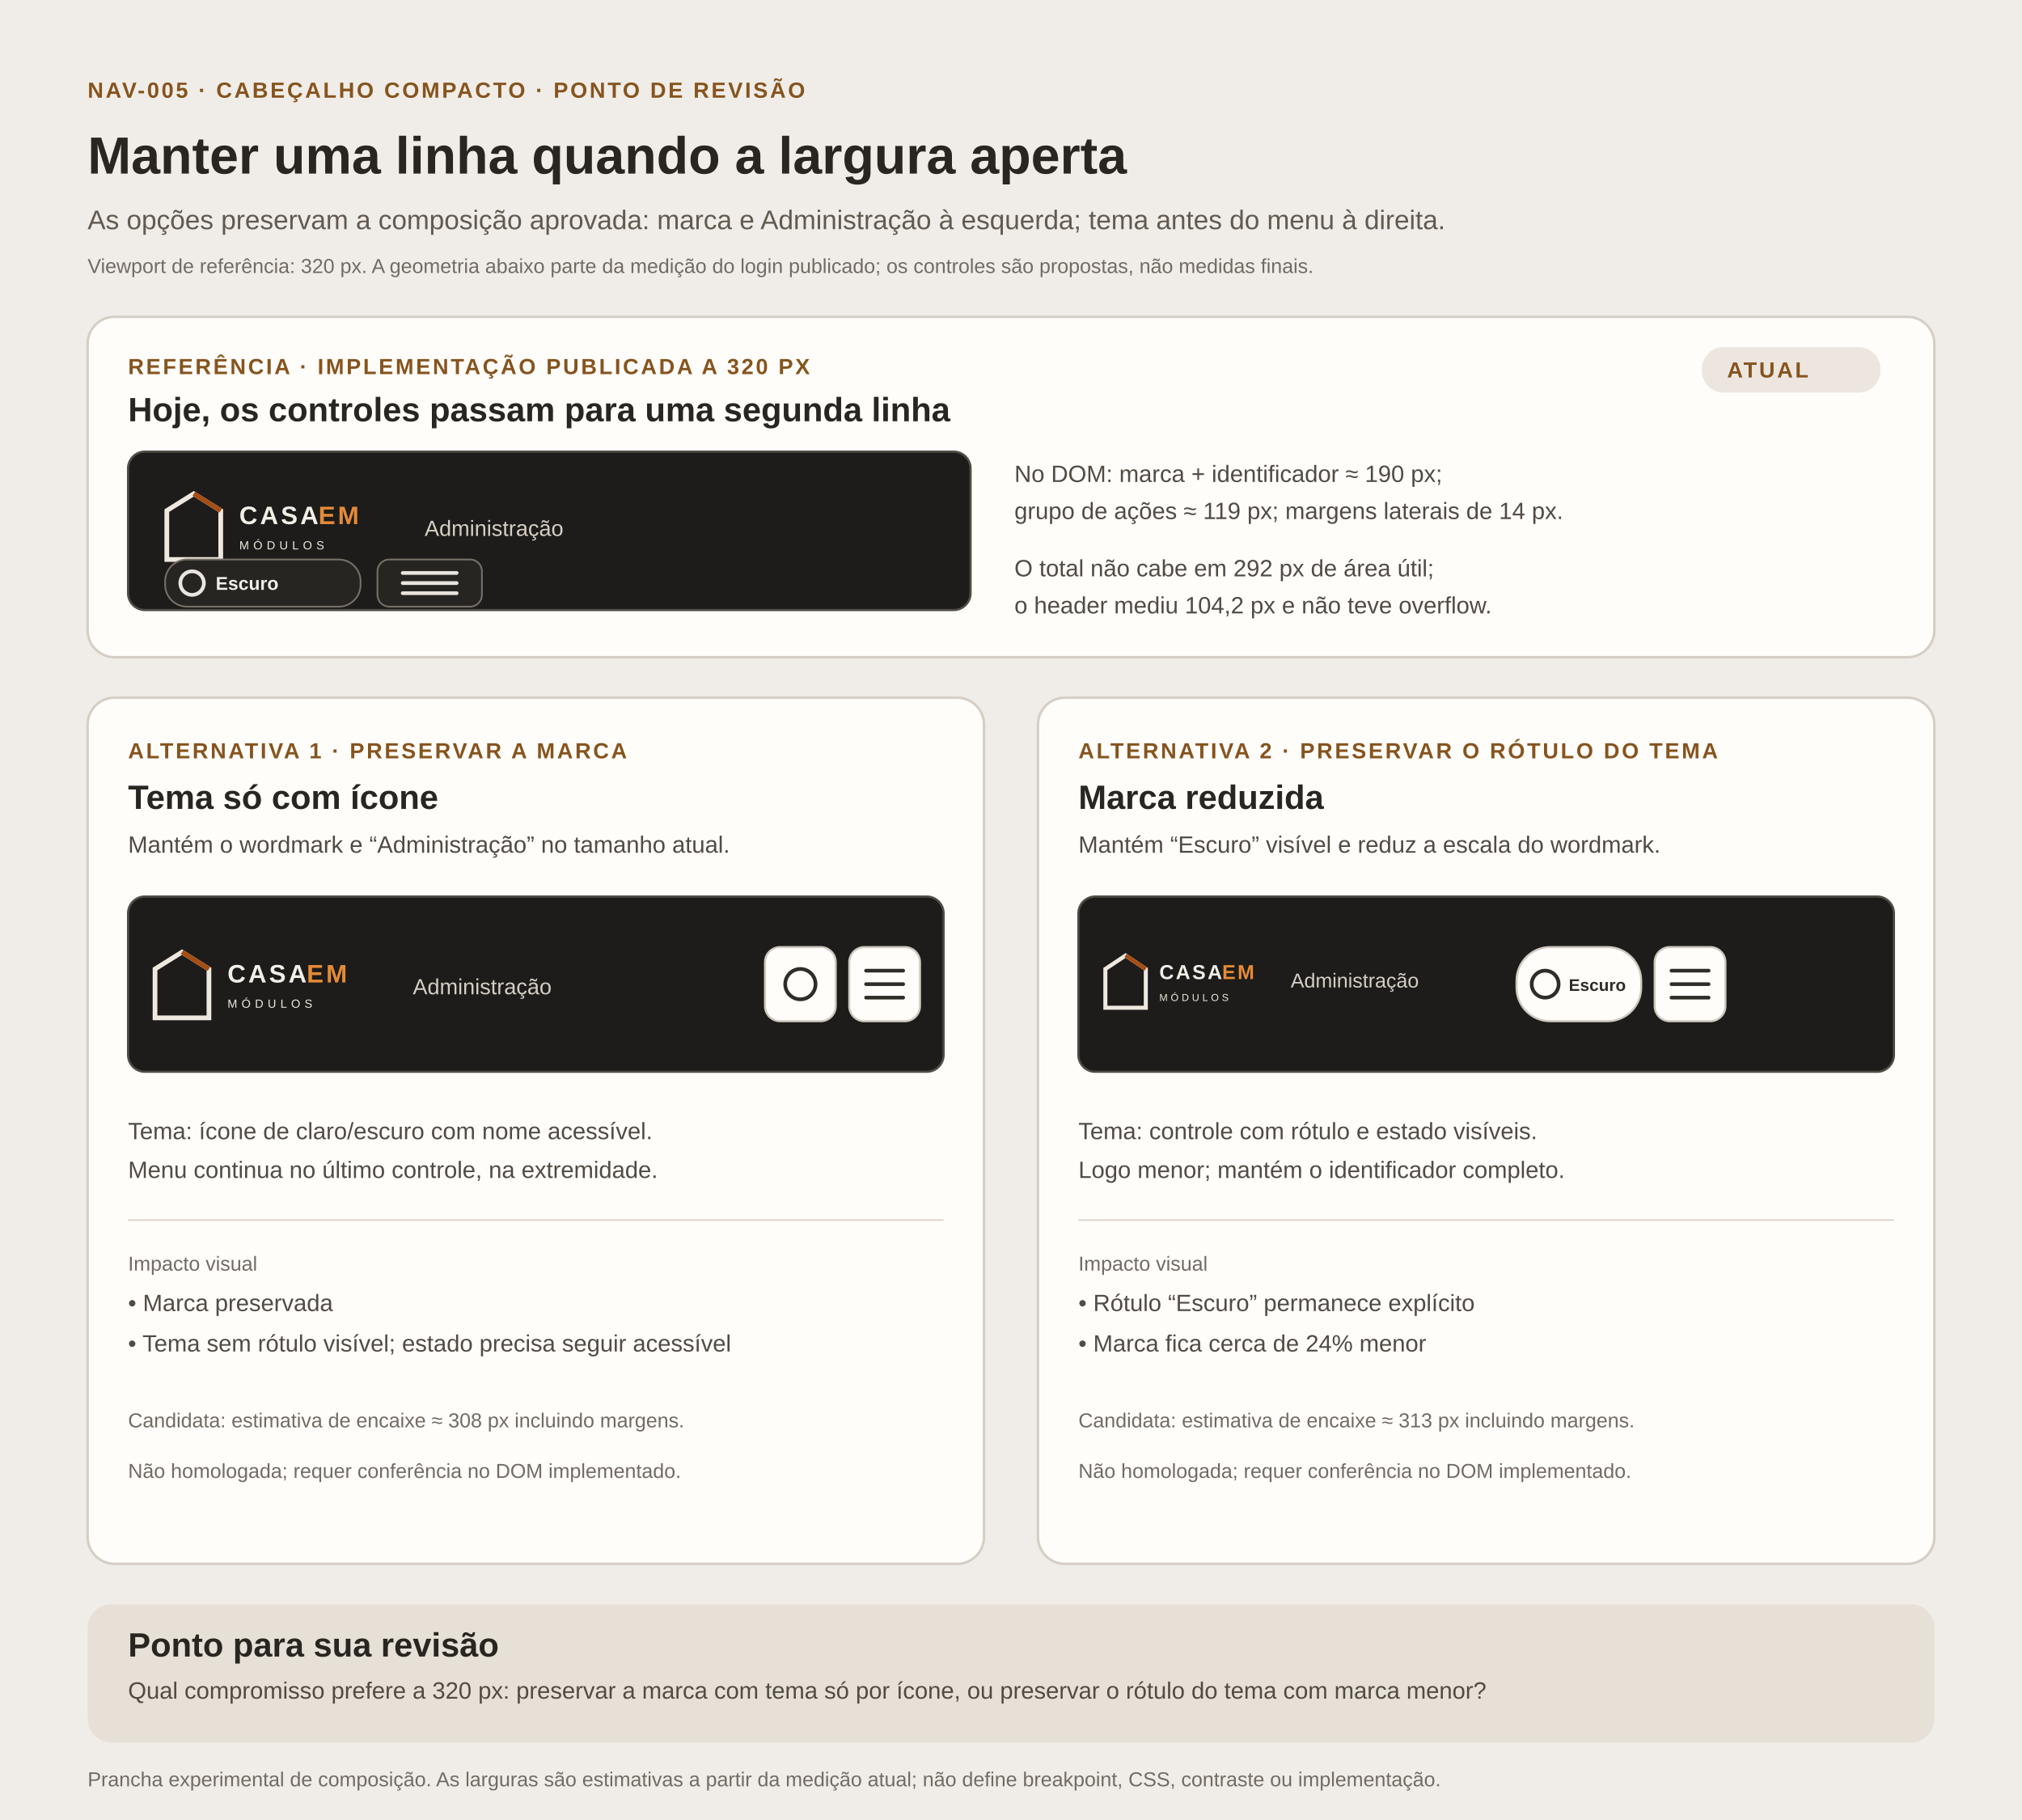
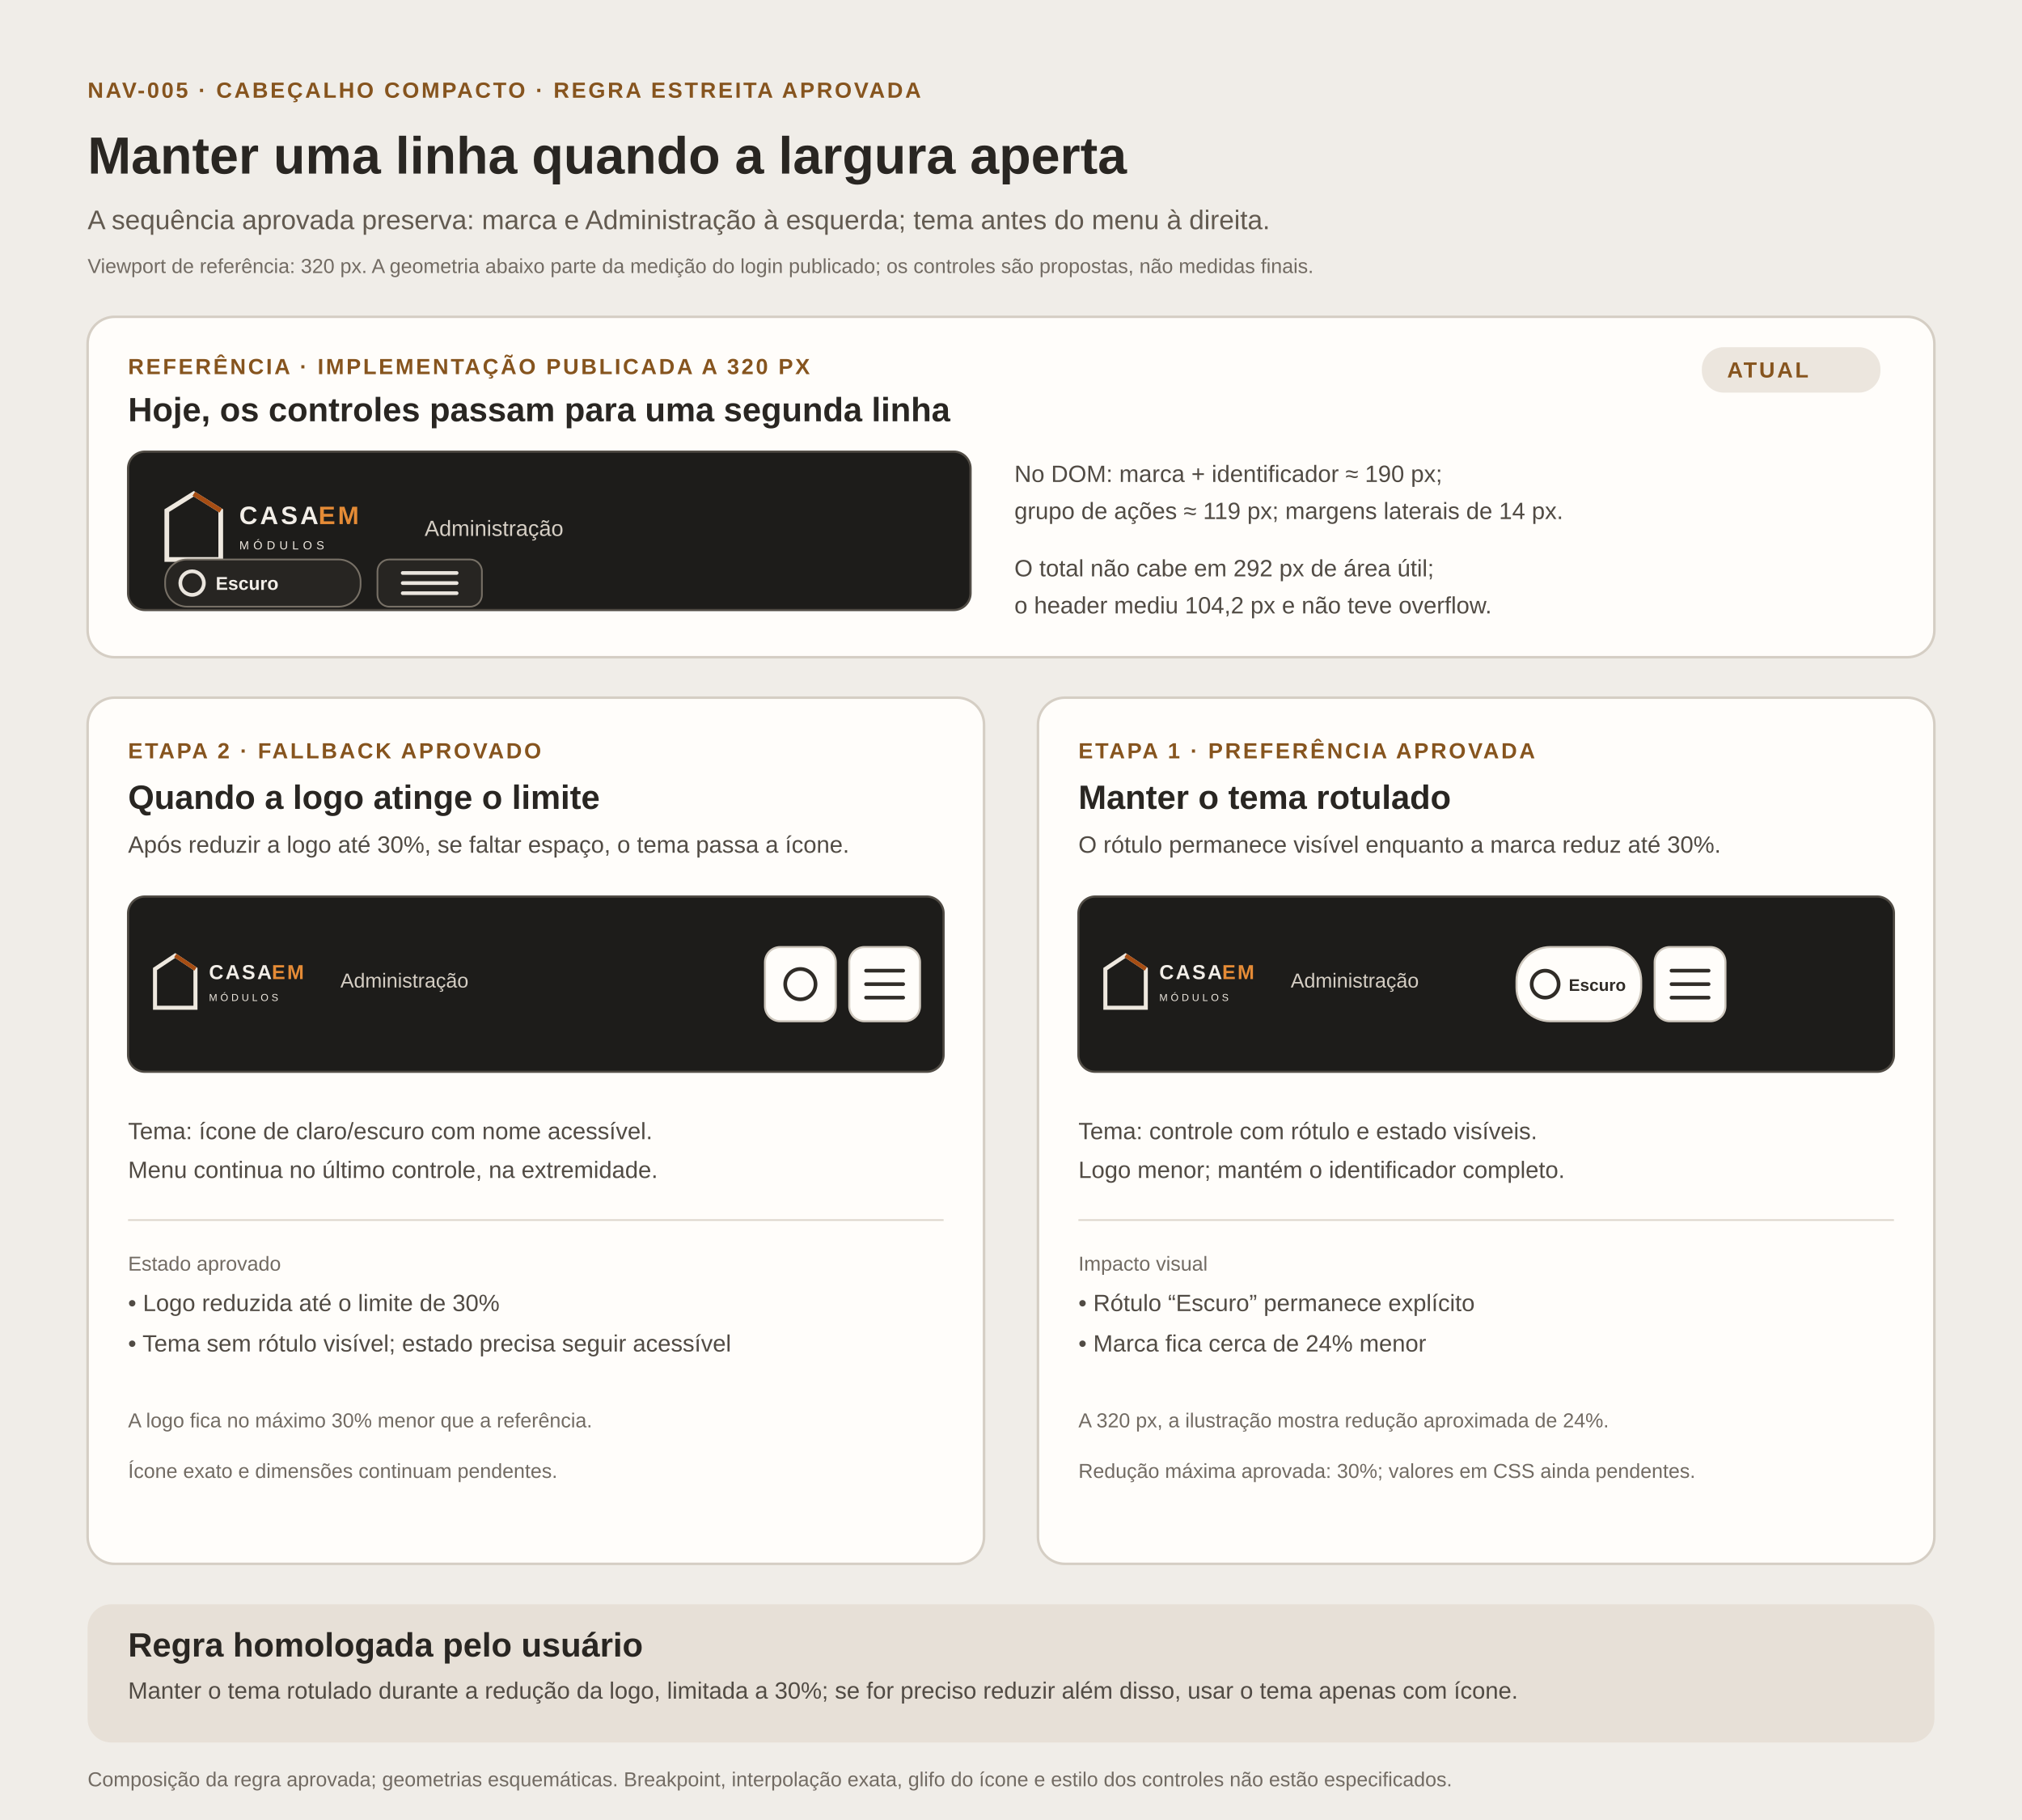
<svg xmlns="http://www.w3.org/2000/svg" width="1200" height="1080" viewBox="0 0 1200 1080" role="img" aria-labelledby="title desc">
  <defs>
    <style>
 text{font-family:Arial,Helvetica,sans-serif}
 .title{fill:#292622;font-size:31px;font-weight:700}
 .sub{fill:#625a50;font-size:16px}
 .label{fill:#86541e;font-size:13px;font-weight:700;letter-spacing:1.3px}
 .h{fill:#292622;font-size:20px;font-weight:700}
 .copy{fill:#514b44;font-size:14px}
 .muted{fill:#726b63;font-size:12px}
 .card{fill:#fffdfa;stroke:#d5cec4;stroke-width:1.5}
 .bar{fill:#f5f2ed;stroke:#cfc8be;stroke-width:1.3}
 .darkbar{fill:#1d1c1a;stroke:#514c45;stroke-width:1.3}
 .darktext{fill:#f2eee8}
 .brand{fill:#282522;font-size:17px;font-weight:700;letter-spacing:2px}
 .small{fill:#282522;font-size:8px;letter-spacing:2.6px}
 .ctx{fill:#625a50;font-size:14px}
 .btn{fill:#fffdfa;stroke:#cfc8be;stroke-width:1.2}
 .icon{fill:none;stroke:#302c27;stroke-width:2.2;stroke-linecap:round;stroke-linejoin:round}
 .lighticon{fill:none;stroke:#eae5de;stroke-width:2.2;stroke-linecap:round;stroke-linejoin:round}
 .border{stroke:#ddd6cc;stroke-width:1}
 .accent{fill:#a64d13}
 .tag{fill:#ece6de}
</style>
  </defs>
  <rect width="1200" height="1080" fill="#f0ede8" />
-   <text x="52" y="58" class="label">NAV-005 · CABEÇALHO COMPACTO · PONTO DE REVISÃO</text>
+   <text x="52" y="58" class="label">NAV-005 · CABEÇALHO COMPACTO · REGRA ESTREITA APROVADA</text>
  <text x="52" y="103" class="title">Manter uma linha quando a largura aperta</text>
-   <text x="52" y="136" class="sub">As opções preservam a composição aprovada: marca e Administração à esquerda; tema antes do menu à direita.</text>
+   <text x="52" y="136" class="sub">A sequência aprovada preserva: marca e Administração à esquerda; tema antes do menu à direita.</text>
  <text x="52" y="162" class="muted">Viewport de referência: 320 px. A geometria abaixo parte da medição do login publicado; os controles são propostas, não medidas finais.</text>
  <rect x="52" y="188" width="1096" height="202" rx="16" class="card" />
  <text x="76" y="222" class="label">REFERÊNCIA · IMPLEMENTAÇÃO PUBLICADA A 320 PX</text>
  <text x="76" y="250" class="h">Hoje, os controles passam para uma segunda linha</text>
  <rect x="76" y="268" width="500" height="94" rx="10" class="darkbar" />
  <g transform="translate(98 286)">
    <path d="M1 17 17 7 33 17v29H1z" fill="none" stroke="#eee8df" stroke-width="2.8" />
    <path d="M17 7 33 17" fill="none" stroke="#a64d13" stroke-width="2.8" />
    <text x="44" y="25" class="darktext" font-size="15" font-weight="700" letter-spacing="1.5">CASA<tspan fill="#e58b36"> EM</tspan>
    </text>
    <text x="44" y="40" fill="#eee8df" font-size="7" letter-spacing="2.5">MÓDULOS</text>
    <text x="154" y="32" fill="#d5cec4" font-size="13">Administração</text>
  </g>
  <g transform="translate(98 332)">
    <rect width="116" height="28" rx="13" fill="#272522" stroke="#777066" />
    <circle cx="16" cy="14" r="7" class="lighticon" />
    <text x="30" y="18" class="darktext" font-size="11" font-weight="700">Escuro</text>
    <rect x="126" y="0" width="62" height="28" rx="7" fill="#272522" stroke="#777066" />
    <path d="M141 8h32M141 14h32M141 20h32" class="lighticon" />
  </g>
  <text x="602" y="286" class="copy">No DOM: marca + identificador ≈ 190 px;</text>
  <text x="602" y="308" class="copy">grupo de ações ≈ 119 px; margens laterais de 14 px.</text>
  <text x="602" y="342" class="copy">O total não cabe em 292 px de área útil;</text>
  <text x="602" y="364" class="copy">o header mediu 104,2 px e não teve overflow.</text>
  <rect x="1010" y="206" width="106" height="27" rx="13" class="tag" />
  <text x="1025" y="224" class="label" font-size="11">ATUAL</text>
  <rect x="52" y="414" width="532" height="514" rx="16" class="card" />
-   <text x="76" y="450" class="label">ALTERNATIVA 1 · PRESERVAR A MARCA</text>
-   <text x="76" y="480" class="h">Tema só com ícone</text>
-   <text x="76" y="506" class="copy">Mantém o wordmark e “Administração” no tamanho atual.</text>
+   <text x="76" y="450" class="label">ETAPA 2 · FALLBACK APROVADO</text>
+   <text x="76" y="480" class="h">Quando a logo atinge o limite</text>
+   <text x="76" y="506" class="copy">Após reduzir a logo até 30%, se faltar espaço, o tema passa a ícone.</text>
  <rect x="76" y="532" width="484" height="104" rx="10" class="darkbar" />
-   <g transform="translate(91 558)">
-     <path d="M1 17 17 7 33 17v29H1z" fill="none" stroke="#eee8df" stroke-width="2.8" />
-     <path d="M17 7 33 17" fill="none" stroke="#a64d13" stroke-width="2.8" />
-     <text x="44" y="25" class="darktext" font-size="15" font-weight="700" letter-spacing="1.5">CASA<tspan fill="#e58b36"> EM</tspan>
+   <g transform="translate(91 561)">
+     <path d="M1 14 13 6 25 14v23H1z" fill="none" stroke="#eee8df" stroke-width="2.4" />
+     <path d="M13 6 25 14" fill="none" stroke="#a64d13" stroke-width="2.4" />
+     <text x="33" y="20" class="darktext" font-size="12" font-weight="700" letter-spacing="1.1">CASA<tspan fill="#e58b36"> EM</tspan>
    </text>
-     <text x="44" y="40" fill="#eee8df" font-size="7" letter-spacing="2.5">MÓDULOS</text>
-     <text x="154" y="32" fill="#d5cec4" font-size="13">Administração</text>
+     <text x="33" y="33" fill="#eee8df" font-size="6" letter-spacing="1.8">MÓDULOS</text>
+     <text x="111" y="25" fill="#d5cec4" font-size="12">Administração</text>
  </g>
  <g transform="translate(454 562)">
    <rect width="42" height="44" rx="9" class="btn" />
    <circle cx="21" cy="22" r="9" class="icon" />
    <rect x="50" y="0" width="42" height="44" rx="9" class="btn" />
    <path d="M60 14h22M60 22h22M60 30h22" class="icon" />
  </g>
  <text x="76" y="676" class="copy">Tema: ícone de claro/escuro com nome acessível.</text>
  <text x="76" y="699" class="copy">Menu continua no último controle, na extremidade.</text>
  <line x1="76" y1="724" x2="560" y2="724" class="border" />
-   <text x="76" y="754" class="muted">Impacto visual</text>
-   <text x="76" y="778" class="copy">• Marca preservada</text>
+   <text x="76" y="754" class="muted">Estado aprovado</text>
+   <text x="76" y="778" class="copy">• Logo reduzida até o limite de 30%</text>
  <text x="76" y="802" class="copy">• Tema sem rótulo visível; estado precisa seguir acessível</text>
-   <text x="76" y="847" class="muted">Candidata: estimativa de encaixe ≈ 308 px incluindo margens.</text>
-   <text x="76" y="877" class="muted">Não homologada; requer conferência no DOM implementado.</text>
+   <text x="76" y="847" class="muted">A logo fica no máximo 30% menor que a referência.</text>
+   <text x="76" y="877" class="muted">Ícone exato e dimensões continuam pendentes.</text>
  <rect x="616" y="414" width="532" height="514" rx="16" class="card" />
-   <text x="640" y="450" class="label">ALTERNATIVA 2 · PRESERVAR O RÓTULO DO TEMA</text>
-   <text x="640" y="480" class="h">Marca reduzida</text>
-   <text x="640" y="506" class="copy">Mantém “Escuro” visível e reduz a escala do wordmark.</text>
+   <text x="640" y="450" class="label">ETAPA 1 · PREFERÊNCIA APROVADA</text>
+   <text x="640" y="480" class="h">Manter o tema rotulado</text>
+   <text x="640" y="506" class="copy">O rótulo permanece visível enquanto a marca reduz até 30%.</text>
  <rect x="640" y="532" width="484" height="104" rx="10" class="darkbar" />
  <g transform="translate(655 561)">
    <path d="M1 14 13 6 25 14v23H1z" fill="none" stroke="#eee8df" stroke-width="2.4" />
    <path d="M13 6 25 14" fill="none" stroke="#a64d13" stroke-width="2.4" />
    <text x="33" y="20" class="darktext" font-size="12" font-weight="700" letter-spacing="1.1">CASA<tspan fill="#e58b36"> EM</tspan>
    </text>
    <text x="33" y="33" fill="#eee8df" font-size="6" letter-spacing="1.8">MÓDULOS</text>
    <text x="111" y="25" fill="#d5cec4" font-size="12">Administração</text>
  </g>
  <g transform="translate(900 562)">
    <rect width="74" height="44" rx="20" class="btn" />
    <circle cx="17" cy="22" r="8" class="icon" />
    <text x="31" y="26" fill="#302c27" font-size="10" font-weight="700">Escuro</text>
    <rect x="82" y="0" width="42" height="44" rx="9" class="btn" />
    <path d="M92 14h22M92 22h22M92 30h22" class="icon" />
  </g>
  <text x="640" y="676" class="copy">Tema: controle com rótulo e estado visíveis.</text>
  <text x="640" y="699" class="copy">Logo menor; mantém o identificador completo.</text>
  <line x1="640" y1="724" x2="1124" y2="724" class="border" />
  <text x="640" y="754" class="muted">Impacto visual</text>
  <text x="640" y="778" class="copy">• Rótulo “Escuro” permanece explícito</text>
  <text x="640" y="802" class="copy">• Marca fica cerca de 24% menor</text>
-   <text x="640" y="847" class="muted">Candidata: estimativa de encaixe ≈ 313 px incluindo margens.</text>
-   <text x="640" y="877" class="muted">Não homologada; requer conferência no DOM implementado.</text>
+   <text x="640" y="847" class="muted">A 320 px, a ilustração mostra redução aproximada de 24%.</text>
+   <text x="640" y="877" class="muted">Redução máxima aprovada: 30%; valores em CSS ainda pendentes.</text>
  <rect x="52" y="952" width="1096" height="82" rx="14" fill="#e7e0d7" />
-   <text x="76" y="983" class="h" font-size="17">Ponto para sua revisão</text>
-   <text x="76" y="1008" class="copy">Qual compromisso prefere a 320 px: preservar a marca com tema só por ícone, ou preservar o rótulo do tema com marca menor?</text>
-   <text x="52" y="1060" class="muted">Prancha experimental de composição. As larguras são estimativas a partir da medição atual; não define breakpoint, CSS, contraste ou implementação.</text>
+   <text x="76" y="983" class="h" font-size="17">Regra homologada pelo usuário</text>
+   <text x="76" y="1008" class="copy">Manter o tema rotulado durante a redução da logo, limitada a 30%; se for preciso reduzir além disso, usar o tema apenas com ícone.</text>
+   <text x="52" y="1060" class="muted">Composição da regra aprovada; geometrias esquemáticas. Breakpoint, interpolação exata, glifo do ícone e estilo dos controles não estão especificados.</text>
</svg>
